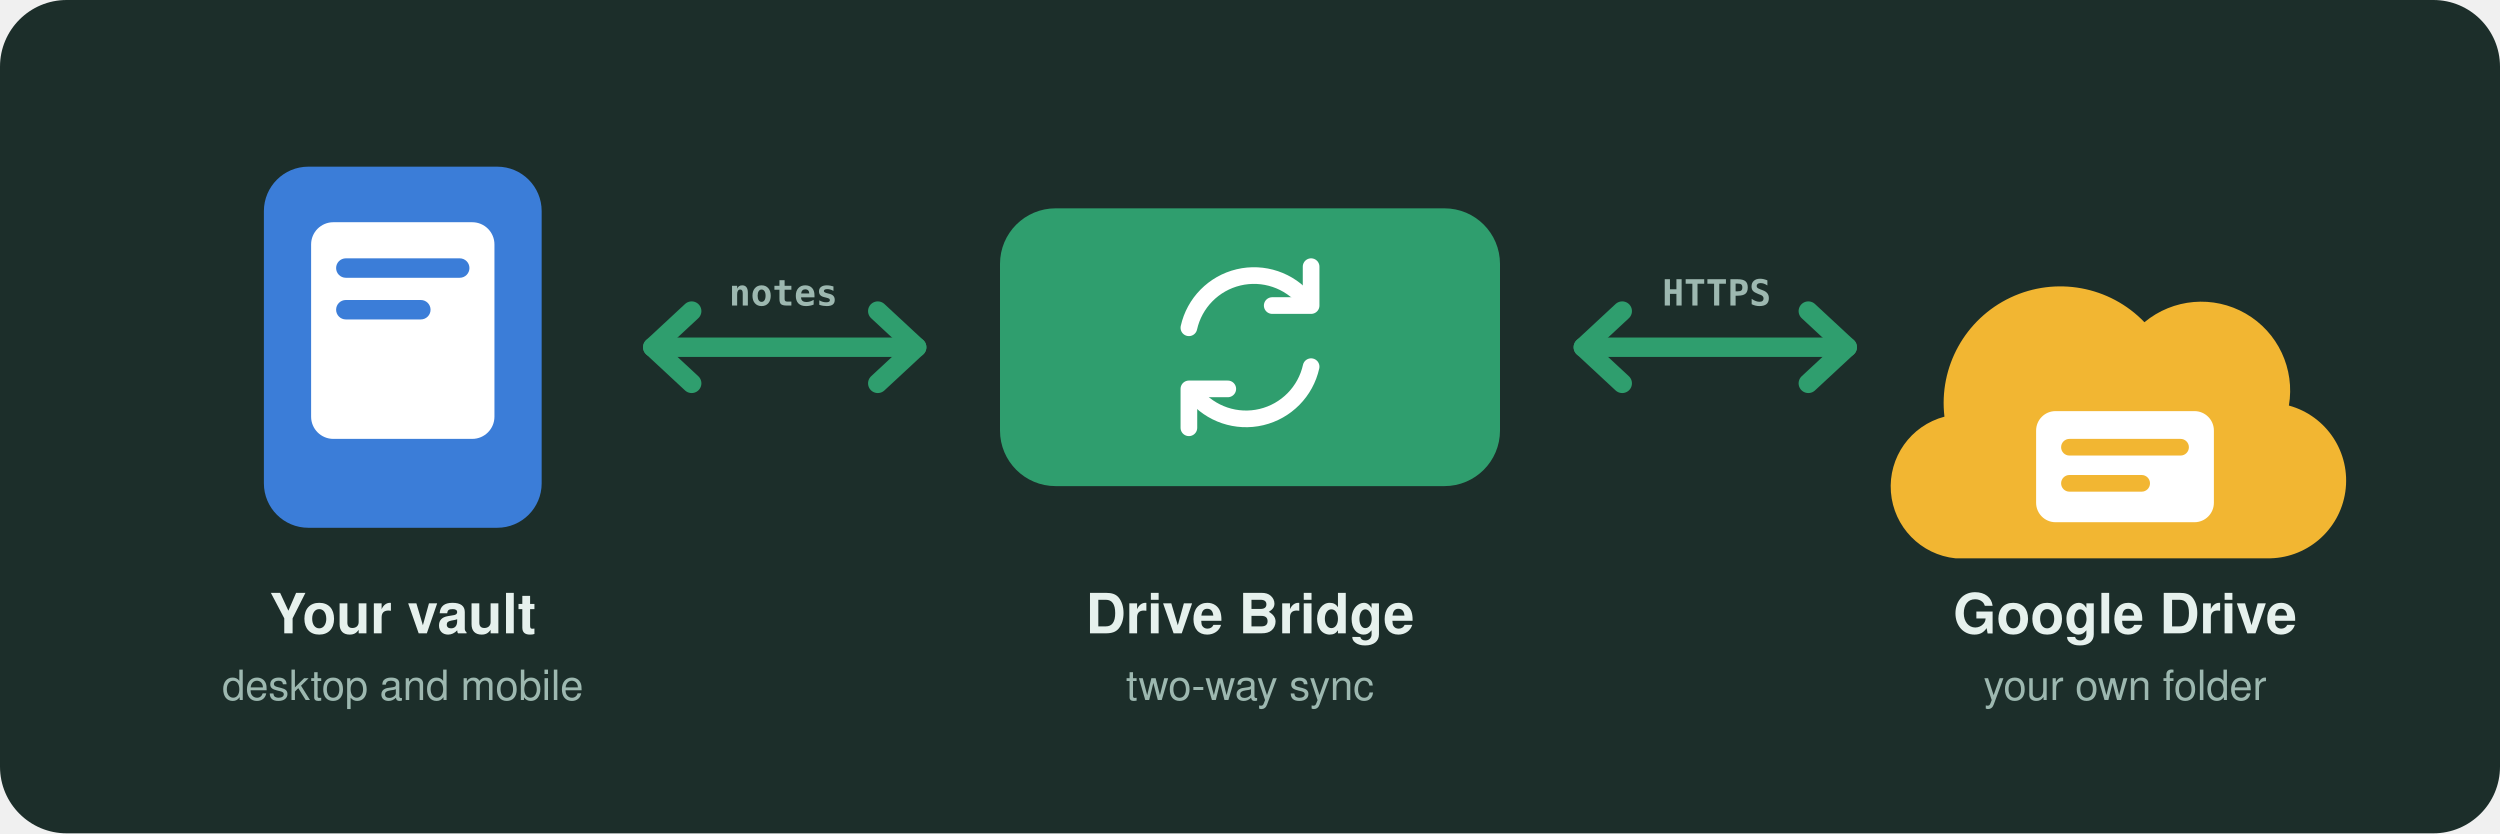
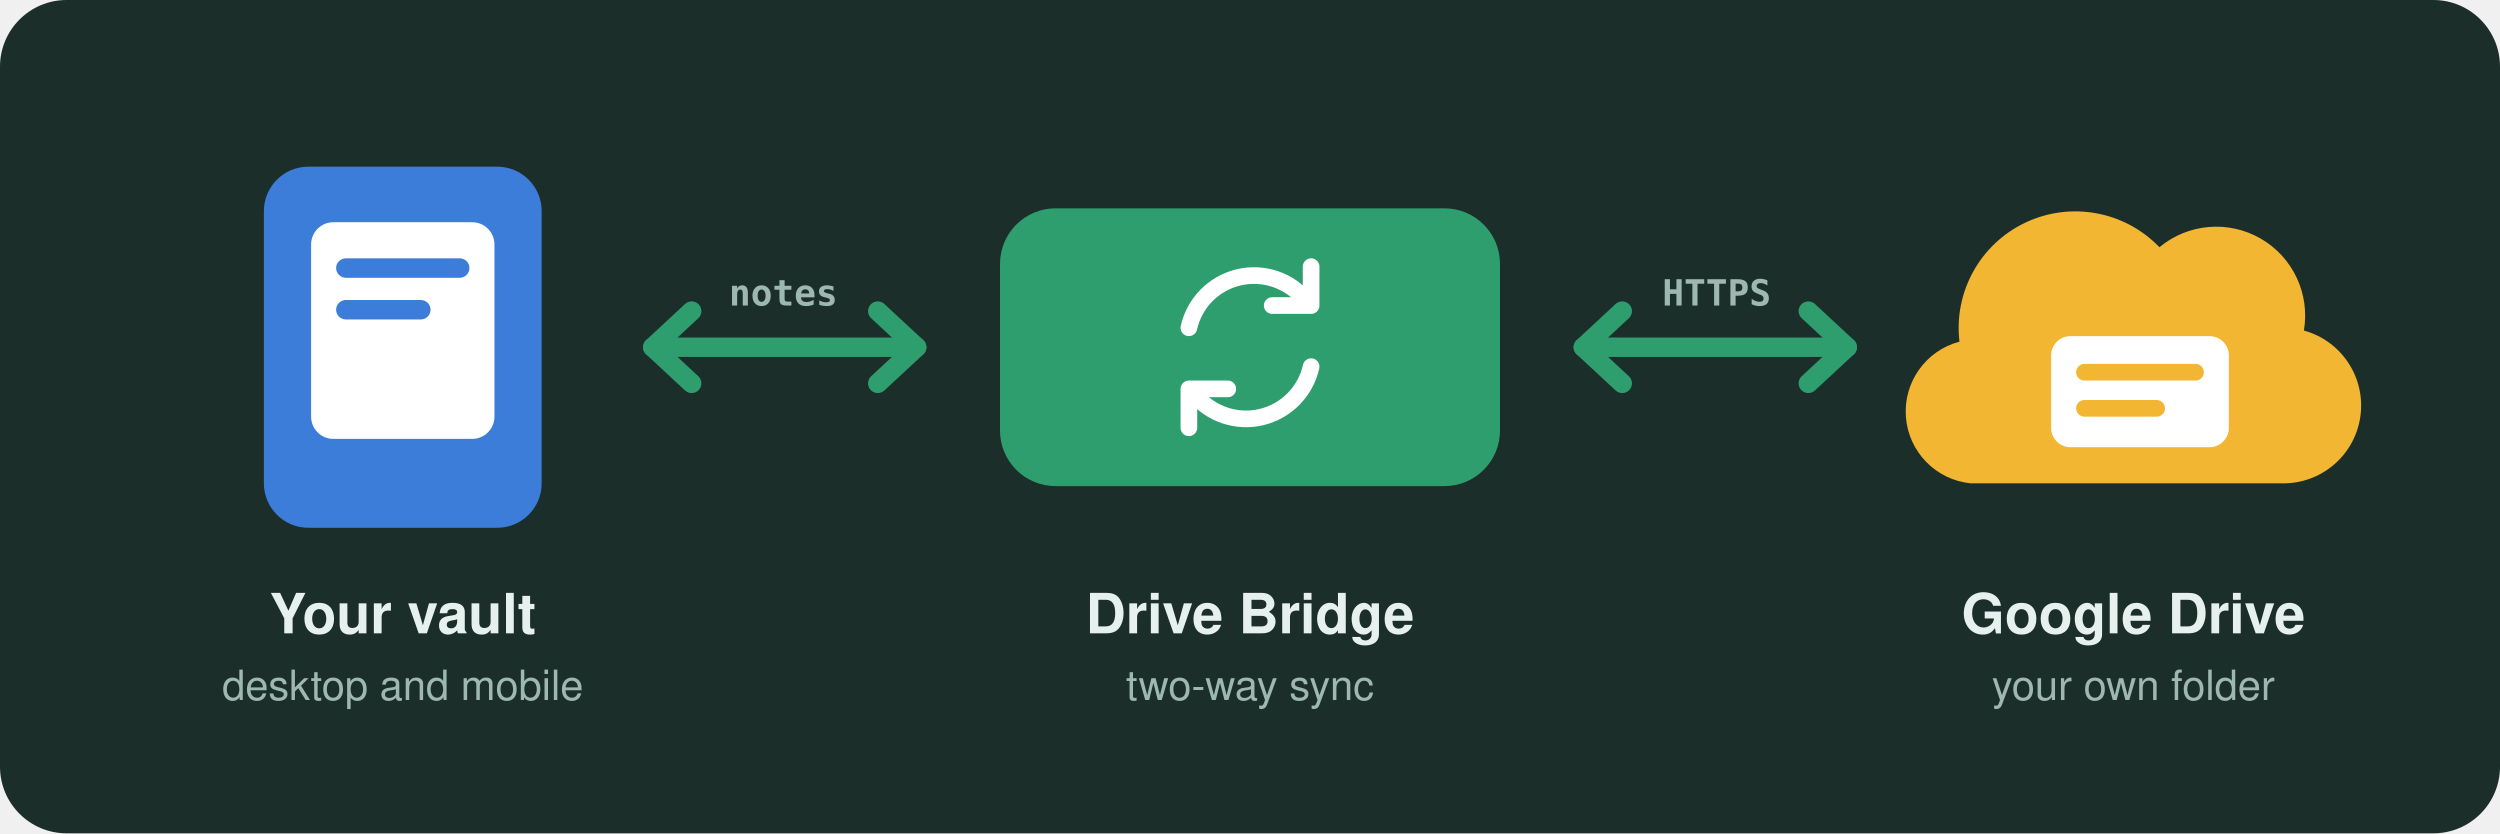
<svg xmlns="http://www.w3.org/2000/svg" viewBox="0 0 900 300" width="900" height="300" role="img" aria-label="Your vault and Google Drive, kept in step by Drive Bridge">
  <style>
    .t{fill:#E6F1ED;font:700 20px -apple-system,"Segoe UI",Helvetica,Arial,sans-serif}
    .s{fill:#9DB8B0;font:500 15px -apple-system,"Segoe UI",Helvetica,Arial,sans-serif}
    .l{fill:#9DB8B0;font:600 13px ui-monospace,SFMono-Regular,Menlo,monospace}
  </style>
  <rect width="900" height="300" rx="24" fill="#1C2E2A" />
  <rect x="95" y="60" width="100" height="130" rx="16" fill="#3B7DD8" />
  <rect x="112" y="80" width="66" height="78" rx="8" fill="#fff" />
  <rect x="121" y="93" width="48" height="7" rx="3.5" fill="#3B7DD8" />
  <rect x="121" y="108" width="34" height="7" rx="3.5" fill="#3B7DD8" />
  <text x="145" y="228" text-anchor="middle" class="t">Your vault</text>
  <text x="145" y="252" text-anchor="middle" class="s">desktop and mobile</text>
  <text x="282" y="110" text-anchor="middle" class="l">notes</text>
  <path d="M235 125h95" stroke="#2F9E6E" stroke-width="7" stroke-linecap="round" />
  <path d="M249 112l-14 13 14 13M316 112l14 13-14 13" fill="none" stroke="#2F9E6E" stroke-width="7" stroke-linecap="round" stroke-linejoin="round" />
  <rect x="360" y="75" width="180" height="100" rx="20" fill="#2F9E6E" />
  <g fill="none" stroke="#fff" stroke-width="6" stroke-linecap="round" stroke-linejoin="round">
    <path d="M428 118a24 24 0 0 1 42-10" />
    <path d="M472 96v14h-14" />
    <path d="M472 132a24 24 0 0 1-42 10" />
    <path d="M428 154v-14h14" />
  </g>
  <text x="450" y="228" text-anchor="middle" class="t">Drive Bridge</text>
  <text x="450" y="252" text-anchor="middle" class="s">two-way sync</text>
  <text x="618" y="110" text-anchor="middle" class="l">HTTPS</text>
  <path d="M570 125h95" stroke="#2F9E6E" stroke-width="7" stroke-linecap="round" />
  <path d="M584 112l-14 13 14 13M651 112l14 13-14 13" fill="none" stroke="#2F9E6E" stroke-width="7" stroke-linecap="round" stroke-linejoin="round" />
-   <path d="M700 150a42 42 0 0 1 72-34a32 32 0 0 1 52 30a28 28 0 0 1-8 55h-112a26 26 0 0 1-4-51z" fill="#F2B632" />
-   <rect x="733" y="148" width="64" height="40" rx="7" fill="#fff" />
-   <rect x="742" y="158" width="46" height="6" rx="3" fill="#F2B632" />
-   <rect x="742" y="171" width="32" height="6" rx="3" fill="#F2B632" />
-   <text x="765" y="228" text-anchor="middle" class="t">Google Drive</text>
-   <text x="765" y="252" text-anchor="middle" class="s">your own folder</text>
+   <g transform="translate(5.4 -27)">
+     <path d="M700 150a42 42 0 0 1 72-34a32 32 0 0 1 52 30a28 28 0 0 1-8 55h-112a26 26 0 0 1-4-51z" fill="#F2B632" />
+     <rect x="733" y="148" width="64" height="40" rx="7" fill="#fff" />
+     <rect x="742" y="158" width="46" height="6" rx="3" fill="#F2B632" />
+     <rect x="742" y="171" width="32" height="6" rx="3" fill="#F2B632" />
+   </g>
+   <text x="768" y="228" text-anchor="middle" class="t">Google Drive</text>
+   <text x="768" y="252" text-anchor="middle" class="s">your own folder</text>
</svg>
